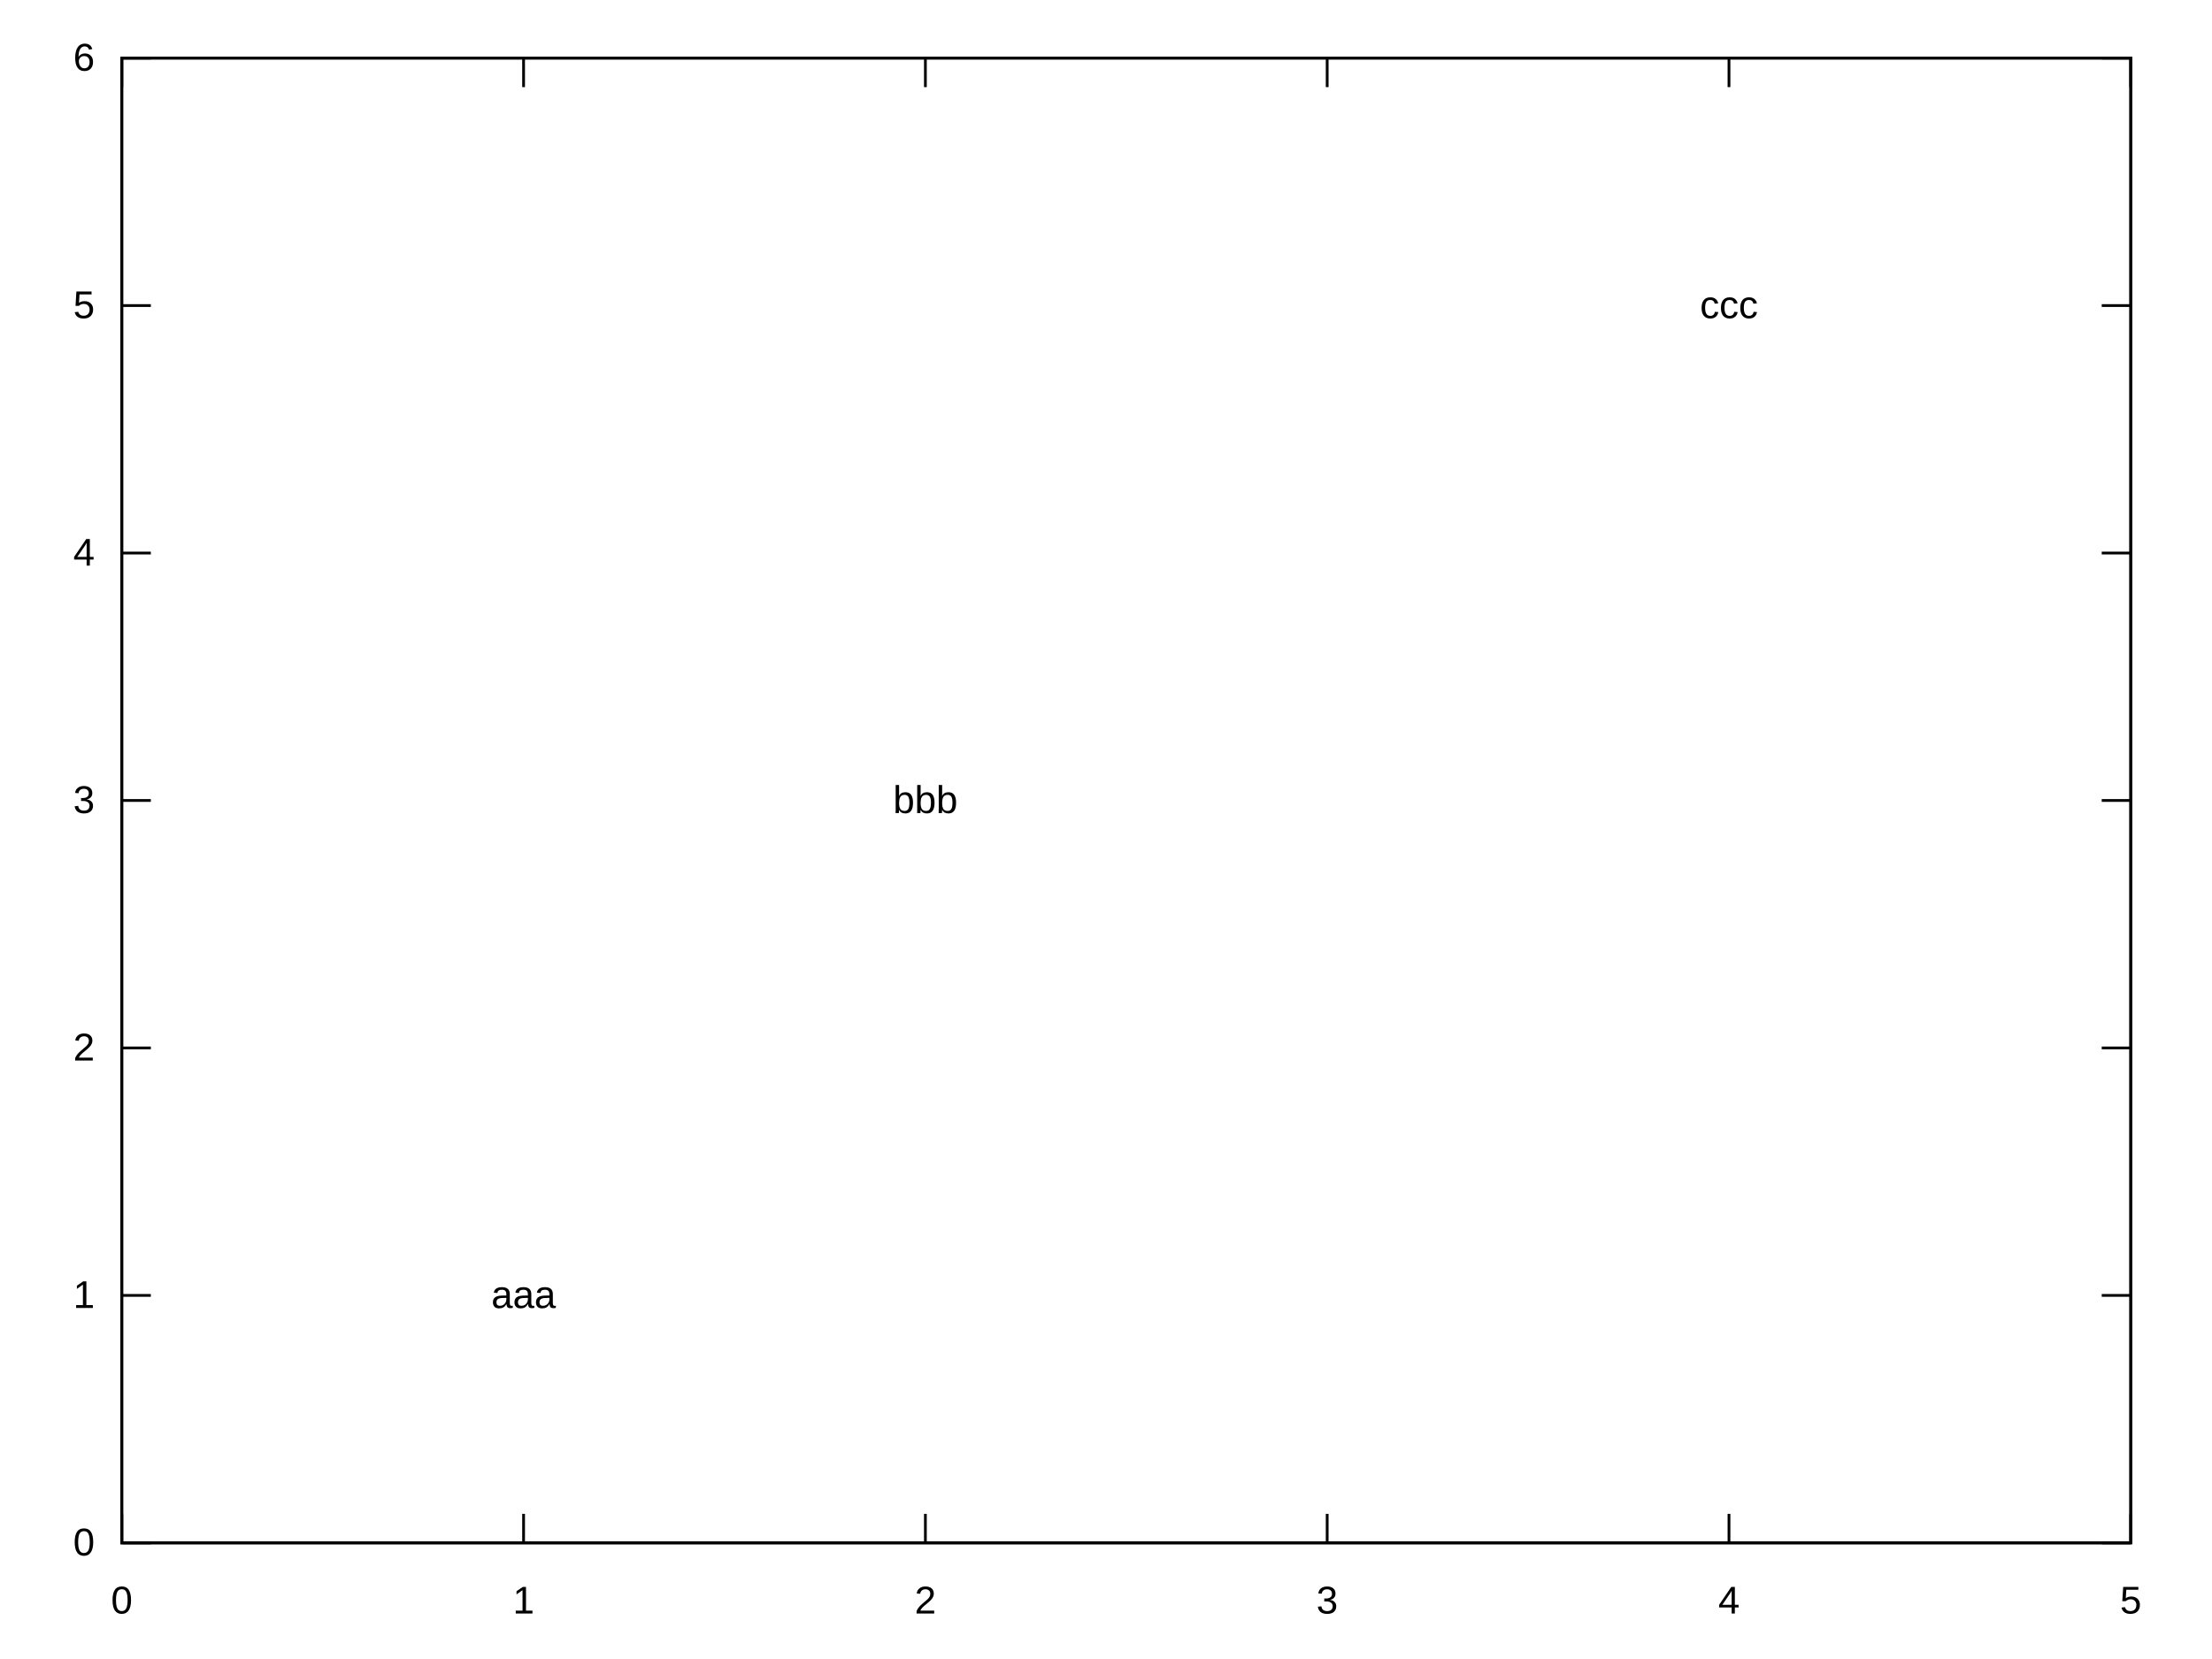
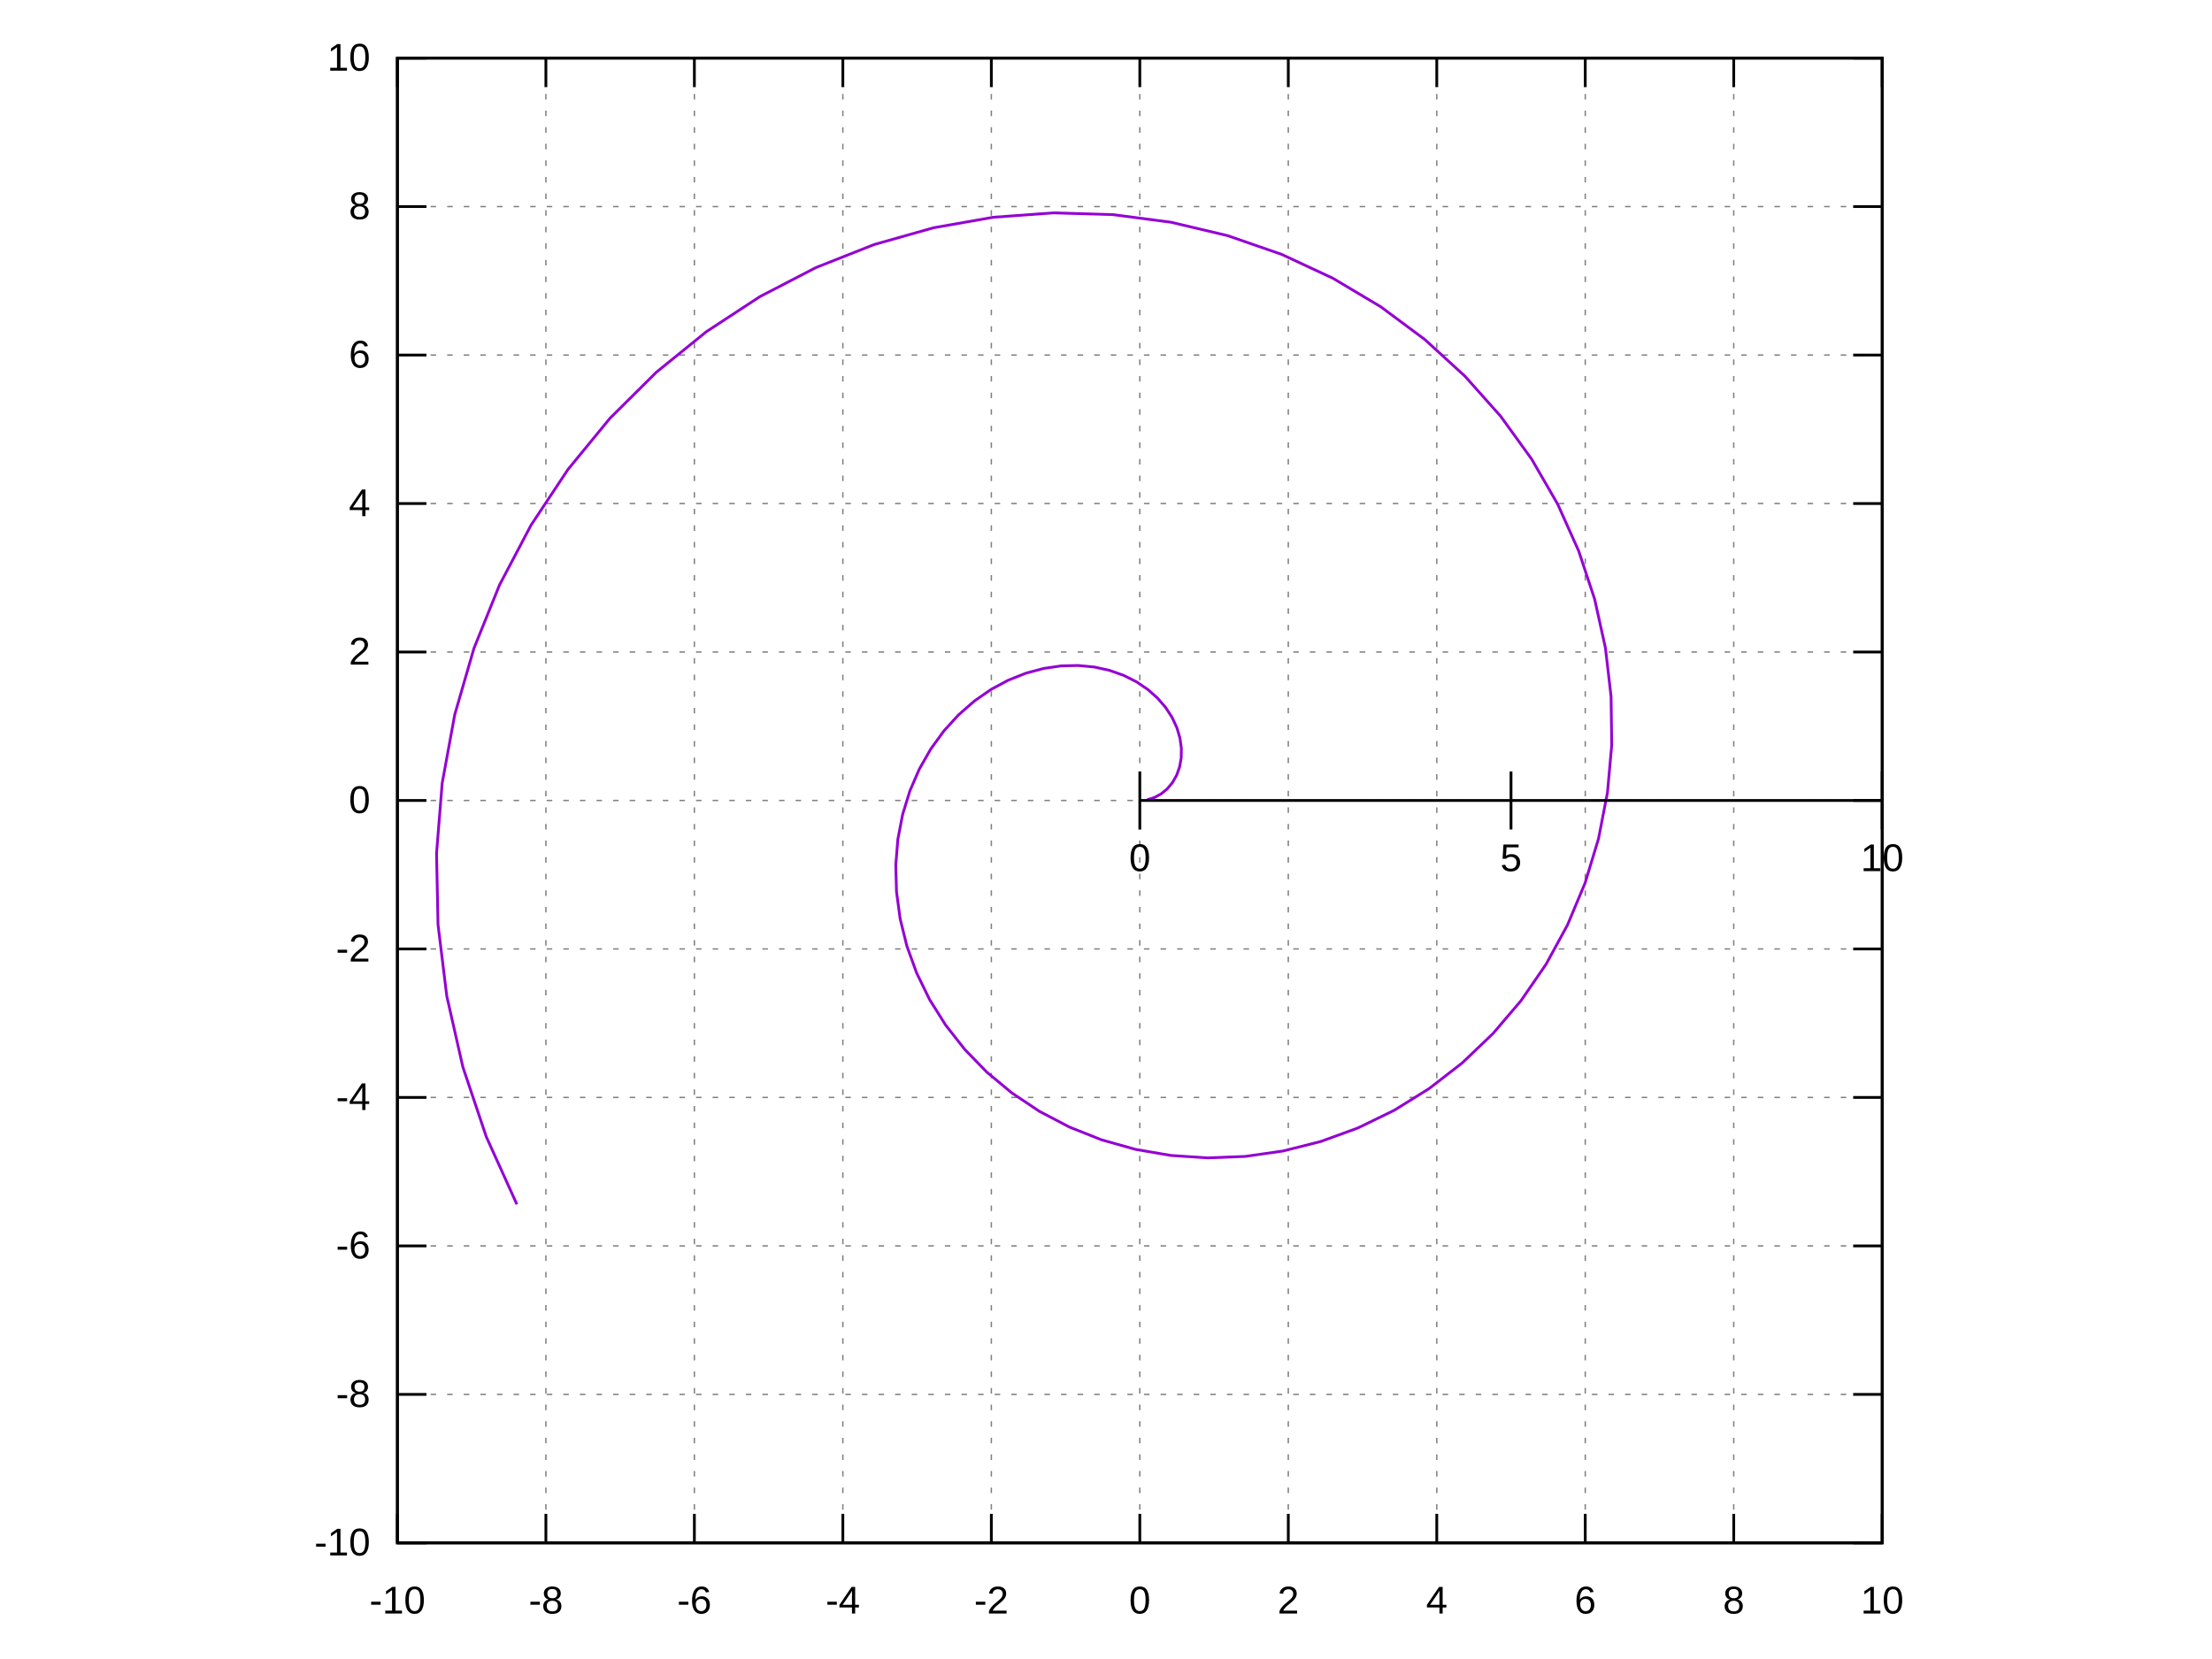
<svg xmlns="http://www.w3.org/2000/svg" xmlns:xlink="http://www.w3.org/1999/xlink" width="800" height="600" viewBox="0 0 800 600">
  <g id="gnuplot_canvas">
    <rect x="0" y="0" width="800" height="600" fill="none" />
    <defs>
      <circle id="gpDot" r="0.5" stroke-width="0.5" stroke="currentColor" />
      <path id="gpPt0" stroke-width="0.190" stroke="currentColor" d="M-1,0 h2 M0,-1 v2" />
      <path id="gpPt1" stroke-width="0.190" stroke="currentColor" d="M-1,-1 L1,1 M1,-1 L-1,1" />
      <path id="gpPt2" stroke-width="0.190" stroke="currentColor" d="M-1,0 L1,0 M0,-1 L0,1 M-1,-1 L1,1 M-1,1 L1,-1" />
      <rect id="gpPt3" stroke-width="0.190" stroke="currentColor" x="-1" y="-1" width="2" height="2" />
      <rect id="gpPt4" stroke-width="0.190" stroke="currentColor" fill="currentColor" x="-1" y="-1" width="2" height="2" />
      <circle id="gpPt5" stroke-width="0.190" stroke="currentColor" cx="0" cy="0" r="1" />
      <use xlink:href="#gpPt5" id="gpPt6" fill="currentColor" stroke="none" />
      <path id="gpPt7" stroke-width="0.190" stroke="currentColor" d="M0,-1.33 L-1.33,0.67 L1.33,0.67 z" />
      <use xlink:href="#gpPt7" id="gpPt8" fill="currentColor" stroke="none" />
      <use xlink:href="#gpPt7" id="gpPt9" stroke="currentColor" transform="rotate(180)" />
      <use xlink:href="#gpPt9" id="gpPt10" fill="currentColor" stroke="none" />
      <use xlink:href="#gpPt3" id="gpPt11" stroke="currentColor" transform="rotate(45)" />
      <use xlink:href="#gpPt11" id="gpPt12" fill="currentColor" stroke="none" />
      <path id="gpPt13" stroke-width="0.190" stroke="currentColor" d="M0,1.330 L1.265,0.411 L0.782,-1.067 L-0.782,-1.076 L-1.265,0.411 z" />
      <use xlink:href="#gpPt13" id="gpPt14" fill="currentColor" stroke="none" />
      <filter id="textbox" filterUnits="objectBoundingBox" x="0" y="0" height="1" width="1">
        <feFlood flood-color="white" flood-opacity="1" result="bgnd" />
        <feComposite in="SourceGraphic" in2="bgnd" operator="atop" />
      </filter>
      <filter id="greybox" filterUnits="objectBoundingBox" x="0" y="0" height="1" width="1">
        <feFlood flood-color="lightgrey" flood-opacity="1" result="grey" />
        <feComposite in="SourceGraphic" in2="grey" operator="atop" />
      </filter>
    </defs>
    <g fill="none" color="white" stroke="currentColor" stroke-width="1.00" stroke-linecap="butt" stroke-linejoin="miter">
</g>
    <g fill="none" color="black" stroke="currentColor" stroke-width="1.00" stroke-linecap="butt" stroke-linejoin="miter">
-       <path stroke="black" d="M44.05,558.00 L54.55,558.00 M770.62,558.00 L760.12,558.00  " />
-       <g transform="translate(34.26,562.55)" stroke="none" fill="black" font-family="Arial" font-size="14.00" text-anchor="end">
+ </g>
+     <g fill="none" color="black" stroke="black" stroke-width="0.50" stroke-linecap="butt" stroke-linejoin="miter">
+ </g>
+     <g fill="none" color="gray" stroke="currentColor" stroke-width="0.50" stroke-linecap="butt" stroke-linejoin="miter">
+       <path stroke="gray" stroke-dasharray="2,4" class="gridline" d="M143.73,558.00 L680.73,558.00  " />
+     </g>
+     <g fill="none" color="gray" stroke="gray" stroke-width="1.00" stroke-linecap="butt" stroke-linejoin="miter">
+ </g>
+     <g fill="none" color="black" stroke="currentColor" stroke-width="1.00" stroke-linecap="butt" stroke-linejoin="miter">
+       <path stroke="black" d="M143.73,558.00 L154.23,558.00 M680.73,558.00 L670.23,558.00  " />
+       <g transform="translate(133.94,562.55)" stroke="none" fill="black" font-family="Arial" font-size="14.00" text-anchor="end">
+         <text>-10</text>
+       </g>
+     </g>
+     <g fill="none" color="black" stroke="currentColor" stroke-width="1.00" stroke-linecap="butt" stroke-linejoin="miter">
+ </g>
+     <g fill="none" color="black" stroke="black" stroke-width="0.50" stroke-linecap="butt" stroke-linejoin="miter">
+ </g>
+     <g fill="none" color="gray" stroke="currentColor" stroke-width="0.50" stroke-linecap="butt" stroke-linejoin="miter">
+       <path stroke="gray" stroke-dasharray="2,4" class="gridline" d="M143.73,504.30 L680.73,504.30  " />
+     </g>
+     <g fill="none" color="gray" stroke="gray" stroke-width="1.00" stroke-linecap="butt" stroke-linejoin="miter">
+ </g>
+     <g fill="none" color="black" stroke="currentColor" stroke-width="1.00" stroke-linecap="butt" stroke-linejoin="miter">
+       <path stroke="black" d="M143.73,504.30 L154.23,504.30 M680.73,504.30 L670.23,504.30  " />
+       <g transform="translate(133.94,508.85)" stroke="none" fill="black" font-family="Arial" font-size="14.00" text-anchor="end">
+         <text>-8</text>
+       </g>
+     </g>
+     <g fill="none" color="black" stroke="currentColor" stroke-width="1.00" stroke-linecap="butt" stroke-linejoin="miter">
+ </g>
+     <g fill="none" color="black" stroke="black" stroke-width="0.50" stroke-linecap="butt" stroke-linejoin="miter">
+ </g>
+     <g fill="none" color="gray" stroke="currentColor" stroke-width="0.50" stroke-linecap="butt" stroke-linejoin="miter">
+       <path stroke="gray" stroke-dasharray="2,4" class="gridline" d="M143.73,450.60 L680.73,450.60  " />
+     </g>
+     <g fill="none" color="gray" stroke="gray" stroke-width="1.00" stroke-linecap="butt" stroke-linejoin="miter">
+ </g>
+     <g fill="none" color="black" stroke="currentColor" stroke-width="1.00" stroke-linecap="butt" stroke-linejoin="miter">
+       <path stroke="black" d="M143.73,450.60 L154.23,450.60 M680.73,450.60 L670.23,450.60  " />
+       <g transform="translate(133.94,455.15)" stroke="none" fill="black" font-family="Arial" font-size="14.00" text-anchor="end">
+         <text>-6</text>
+       </g>
+     </g>
+     <g fill="none" color="black" stroke="currentColor" stroke-width="1.00" stroke-linecap="butt" stroke-linejoin="miter">
+ </g>
+     <g fill="none" color="black" stroke="black" stroke-width="0.50" stroke-linecap="butt" stroke-linejoin="miter">
+ </g>
+     <g fill="none" color="gray" stroke="currentColor" stroke-width="0.50" stroke-linecap="butt" stroke-linejoin="miter">
+       <path stroke="gray" stroke-dasharray="2,4" class="gridline" d="M143.73,396.90 L680.73,396.90  " />
+     </g>
+     <g fill="none" color="gray" stroke="gray" stroke-width="1.00" stroke-linecap="butt" stroke-linejoin="miter">
+ </g>
+     <g fill="none" color="black" stroke="currentColor" stroke-width="1.00" stroke-linecap="butt" stroke-linejoin="miter">
+       <path stroke="black" d="M143.73,396.90 L154.23,396.90 M680.73,396.90 L670.23,396.90  " />
+       <g transform="translate(133.94,401.45)" stroke="none" fill="black" font-family="Arial" font-size="14.00" text-anchor="end">
+         <text>-4</text>
+       </g>
+     </g>
+     <g fill="none" color="black" stroke="currentColor" stroke-width="1.00" stroke-linecap="butt" stroke-linejoin="miter">
+ </g>
+     <g fill="none" color="black" stroke="black" stroke-width="0.50" stroke-linecap="butt" stroke-linejoin="miter">
+ </g>
+     <g fill="none" color="gray" stroke="currentColor" stroke-width="0.50" stroke-linecap="butt" stroke-linejoin="miter">
+       <path stroke="gray" stroke-dasharray="2,4" class="gridline" d="M143.73,343.20 L680.73,343.20  " />
+     </g>
+     <g fill="none" color="gray" stroke="gray" stroke-width="1.00" stroke-linecap="butt" stroke-linejoin="miter">
+ </g>
+     <g fill="none" color="black" stroke="currentColor" stroke-width="1.00" stroke-linecap="butt" stroke-linejoin="miter">
+       <path stroke="black" d="M143.73,343.20 L154.23,343.20 M680.73,343.20 L670.23,343.20  " />
+       <g transform="translate(133.94,347.75)" stroke="none" fill="black" font-family="Arial" font-size="14.00" text-anchor="end">
+         <text>-2</text>
+       </g>
+     </g>
+     <g fill="none" color="black" stroke="currentColor" stroke-width="1.00" stroke-linecap="butt" stroke-linejoin="miter">
+ </g>
+     <g fill="none" color="black" stroke="black" stroke-width="0.50" stroke-linecap="butt" stroke-linejoin="miter">
+ </g>
+     <g fill="none" color="gray" stroke="currentColor" stroke-width="0.50" stroke-linecap="butt" stroke-linejoin="miter">
+       <path stroke="gray" stroke-dasharray="2,4" class="gridline" d="M143.73,289.50 L680.73,289.50  " />
+     </g>
+     <g fill="none" color="gray" stroke="gray" stroke-width="1.00" stroke-linecap="butt" stroke-linejoin="miter">
+ </g>
+     <g fill="none" color="black" stroke="currentColor" stroke-width="1.00" stroke-linecap="butt" stroke-linejoin="miter">
+       <path stroke="black" d="M143.73,289.50 L154.23,289.50 M680.73,289.50 L670.23,289.50  " />
+       <g transform="translate(133.94,294.05)" stroke="none" fill="black" font-family="Arial" font-size="14.00" text-anchor="end">
        <text> 0</text>
      </g>
    </g>
    <g fill="none" color="black" stroke="currentColor" stroke-width="1.00" stroke-linecap="butt" stroke-linejoin="miter">
-       <path stroke="black" d="M44.05,468.50 L54.55,468.50 M770.62,468.50 L760.12,468.50  " />
-       <g transform="translate(34.26,473.05)" stroke="none" fill="black" font-family="Arial" font-size="14.00" text-anchor="end">
-         <text> 1</text>
-       </g>
-     </g>
-     <g fill="none" color="black" stroke="currentColor" stroke-width="1.00" stroke-linecap="butt" stroke-linejoin="miter">
-       <path stroke="black" d="M44.05,379.00 L54.55,379.00 M770.62,379.00 L760.12,379.00  " />
-       <g transform="translate(34.26,383.55)" stroke="none" fill="black" font-family="Arial" font-size="14.00" text-anchor="end">
+ </g>
+     <g fill="none" color="black" stroke="black" stroke-width="0.50" stroke-linecap="butt" stroke-linejoin="miter">
+ </g>
+     <g fill="none" color="gray" stroke="currentColor" stroke-width="0.50" stroke-linecap="butt" stroke-linejoin="miter">
+       <path stroke="gray" stroke-dasharray="2,4" class="gridline" d="M143.73,235.81 L680.73,235.81  " />
+     </g>
+     <g fill="none" color="gray" stroke="gray" stroke-width="1.00" stroke-linecap="butt" stroke-linejoin="miter">
+ </g>
+     <g fill="none" color="black" stroke="currentColor" stroke-width="1.00" stroke-linecap="butt" stroke-linejoin="miter">
+       <path stroke="black" d="M143.73,235.81 L154.23,235.81 M680.73,235.81 L670.23,235.81  " />
+       <g transform="translate(133.94,240.36)" stroke="none" fill="black" font-family="Arial" font-size="14.00" text-anchor="end">
        <text> 2</text>
      </g>
    </g>
    <g fill="none" color="black" stroke="currentColor" stroke-width="1.00" stroke-linecap="butt" stroke-linejoin="miter">
-       <path stroke="black" d="M44.05,289.50 L54.55,289.50 M770.62,289.50 L760.12,289.50  " />
-       <g transform="translate(34.26,294.05)" stroke="none" fill="black" font-family="Arial" font-size="14.00" text-anchor="end">
-         <text> 3</text>
-       </g>
-     </g>
-     <g fill="none" color="black" stroke="currentColor" stroke-width="1.00" stroke-linecap="butt" stroke-linejoin="miter">
-       <path stroke="black" d="M44.05,200.01 L54.55,200.01 M770.62,200.01 L760.12,200.01  " />
-       <g transform="translate(34.26,204.56)" stroke="none" fill="black" font-family="Arial" font-size="14.00" text-anchor="end">
+ </g>
+     <g fill="none" color="black" stroke="black" stroke-width="0.50" stroke-linecap="butt" stroke-linejoin="miter">
+ </g>
+     <g fill="none" color="gray" stroke="currentColor" stroke-width="0.50" stroke-linecap="butt" stroke-linejoin="miter">
+       <path stroke="gray" stroke-dasharray="2,4" class="gridline" d="M143.73,182.11 L680.73,182.11  " />
+     </g>
+     <g fill="none" color="gray" stroke="gray" stroke-width="1.00" stroke-linecap="butt" stroke-linejoin="miter">
+ </g>
+     <g fill="none" color="black" stroke="currentColor" stroke-width="1.00" stroke-linecap="butt" stroke-linejoin="miter">
+       <path stroke="black" d="M143.73,182.11 L154.23,182.11 M680.73,182.11 L670.23,182.11  " />
+       <g transform="translate(133.94,186.66)" stroke="none" fill="black" font-family="Arial" font-size="14.00" text-anchor="end">
        <text> 4</text>
      </g>
    </g>
    <g fill="none" color="black" stroke="currentColor" stroke-width="1.00" stroke-linecap="butt" stroke-linejoin="miter">
-       <path stroke="black" d="M44.05,110.51 L54.55,110.51 M770.62,110.51 L760.12,110.51  " />
-       <g transform="translate(34.26,115.06)" stroke="none" fill="black" font-family="Arial" font-size="14.00" text-anchor="end">
+ </g>
+     <g fill="none" color="black" stroke="black" stroke-width="0.50" stroke-linecap="butt" stroke-linejoin="miter">
+ </g>
+     <g fill="none" color="gray" stroke="currentColor" stroke-width="0.50" stroke-linecap="butt" stroke-linejoin="miter">
+       <path stroke="gray" stroke-dasharray="2,4" class="gridline" d="M143.73,128.41 L680.73,128.41  " />
+     </g>
+     <g fill="none" color="gray" stroke="gray" stroke-width="1.00" stroke-linecap="butt" stroke-linejoin="miter">
+ </g>
+     <g fill="none" color="black" stroke="currentColor" stroke-width="1.00" stroke-linecap="butt" stroke-linejoin="miter">
+       <path stroke="black" d="M143.73,128.41 L154.23,128.41 M680.73,128.41 L670.23,128.41  " />
+       <g transform="translate(133.94,132.96)" stroke="none" fill="black" font-family="Arial" font-size="14.00" text-anchor="end">
+         <text> 6</text>
+       </g>
+     </g>
+     <g fill="none" color="black" stroke="currentColor" stroke-width="1.00" stroke-linecap="butt" stroke-linejoin="miter">
+ </g>
+     <g fill="none" color="black" stroke="black" stroke-width="0.50" stroke-linecap="butt" stroke-linejoin="miter">
+ </g>
+     <g fill="none" color="gray" stroke="currentColor" stroke-width="0.50" stroke-linecap="butt" stroke-linejoin="miter">
+       <path stroke="gray" stroke-dasharray="2,4" class="gridline" d="M143.73,74.71 L680.73,74.71  " />
+     </g>
+     <g fill="none" color="gray" stroke="gray" stroke-width="1.00" stroke-linecap="butt" stroke-linejoin="miter">
+ </g>
+     <g fill="none" color="black" stroke="currentColor" stroke-width="1.00" stroke-linecap="butt" stroke-linejoin="miter">
+       <path stroke="black" d="M143.73,74.71 L154.23,74.71 M680.73,74.71 L670.23,74.71  " />
+       <g transform="translate(133.94,79.26)" stroke="none" fill="black" font-family="Arial" font-size="14.00" text-anchor="end">
+         <text> 8</text>
+       </g>
+     </g>
+     <g fill="none" color="black" stroke="currentColor" stroke-width="1.00" stroke-linecap="butt" stroke-linejoin="miter">
+ </g>
+     <g fill="none" color="black" stroke="black" stroke-width="0.50" stroke-linecap="butt" stroke-linejoin="miter">
+ </g>
+     <g fill="none" color="gray" stroke="currentColor" stroke-width="0.50" stroke-linecap="butt" stroke-linejoin="miter">
+       <path stroke="gray" stroke-dasharray="2,4" class="gridline" d="M143.73,21.01 L680.73,21.01  " />
+     </g>
+     <g fill="none" color="gray" stroke="gray" stroke-width="1.00" stroke-linecap="butt" stroke-linejoin="miter">
+ </g>
+     <g fill="none" color="black" stroke="currentColor" stroke-width="1.00" stroke-linecap="butt" stroke-linejoin="miter">
+       <path stroke="black" d="M143.73,21.01 L154.23,21.01 M680.73,21.01 L670.23,21.01  " />
+       <g transform="translate(133.94,25.56)" stroke="none" fill="black" font-family="Arial" font-size="14.00" text-anchor="end">
+         <text> 10</text>
+       </g>
+     </g>
+     <g fill="none" color="black" stroke="currentColor" stroke-width="1.00" stroke-linecap="butt" stroke-linejoin="miter">
+ </g>
+     <g fill="none" color="black" stroke="black" stroke-width="0.50" stroke-linecap="butt" stroke-linejoin="miter">
+ </g>
+     <g fill="none" color="gray" stroke="currentColor" stroke-width="0.50" stroke-linecap="butt" stroke-linejoin="miter">
+       <path stroke="gray" stroke-dasharray="2,4" class="gridline" d="M143.73,558.00 L143.73,21.01  " />
+     </g>
+     <g fill="none" color="gray" stroke="gray" stroke-width="1.00" stroke-linecap="butt" stroke-linejoin="miter">
+ </g>
+     <g fill="none" color="black" stroke="currentColor" stroke-width="1.00" stroke-linecap="butt" stroke-linejoin="miter">
+       <path stroke="black" d="M143.73,558.00 L143.73,547.50 M143.73,21.01 L143.73,31.51  " />
+       <g transform="translate(143.73,583.55)" stroke="none" fill="black" font-family="Arial" font-size="14.00" text-anchor="middle">
+         <text>-10</text>
+       </g>
+     </g>
+     <g fill="none" color="black" stroke="currentColor" stroke-width="1.00" stroke-linecap="butt" stroke-linejoin="miter">
+ </g>
+     <g fill="none" color="black" stroke="black" stroke-width="0.50" stroke-linecap="butt" stroke-linejoin="miter">
+ </g>
+     <g fill="none" color="gray" stroke="currentColor" stroke-width="0.50" stroke-linecap="butt" stroke-linejoin="miter">
+       <path stroke="gray" stroke-dasharray="2,4" class="gridline" d="M197.43,558.00 L197.43,21.01  " />
+     </g>
+     <g fill="none" color="gray" stroke="gray" stroke-width="1.00" stroke-linecap="butt" stroke-linejoin="miter">
+ </g>
+     <g fill="none" color="black" stroke="currentColor" stroke-width="1.00" stroke-linecap="butt" stroke-linejoin="miter">
+       <path stroke="black" d="M197.43,558.00 L197.43,547.50 M197.43,21.01 L197.43,31.51  " />
+       <g transform="translate(197.43,583.55)" stroke="none" fill="black" font-family="Arial" font-size="14.00" text-anchor="middle">
+         <text>-8</text>
+       </g>
+     </g>
+     <g fill="none" color="black" stroke="currentColor" stroke-width="1.00" stroke-linecap="butt" stroke-linejoin="miter">
+ </g>
+     <g fill="none" color="black" stroke="black" stroke-width="0.50" stroke-linecap="butt" stroke-linejoin="miter">
+ </g>
+     <g fill="none" color="gray" stroke="currentColor" stroke-width="0.50" stroke-linecap="butt" stroke-linejoin="miter">
+       <path stroke="gray" stroke-dasharray="2,4" class="gridline" d="M251.13,558.00 L251.13,21.01  " />
+     </g>
+     <g fill="none" color="gray" stroke="gray" stroke-width="1.00" stroke-linecap="butt" stroke-linejoin="miter">
+ </g>
+     <g fill="none" color="black" stroke="currentColor" stroke-width="1.00" stroke-linecap="butt" stroke-linejoin="miter">
+       <path stroke="black" d="M251.13,558.00 L251.13,547.50 M251.13,21.01 L251.13,31.51  " />
+       <g transform="translate(251.13,583.55)" stroke="none" fill="black" font-family="Arial" font-size="14.00" text-anchor="middle">
+         <text>-6</text>
+       </g>
+     </g>
+     <g fill="none" color="black" stroke="currentColor" stroke-width="1.00" stroke-linecap="butt" stroke-linejoin="miter">
+ </g>
+     <g fill="none" color="black" stroke="black" stroke-width="0.50" stroke-linecap="butt" stroke-linejoin="miter">
+ </g>
+     <g fill="none" color="gray" stroke="currentColor" stroke-width="0.50" stroke-linecap="butt" stroke-linejoin="miter">
+       <path stroke="gray" stroke-dasharray="2,4" class="gridline" d="M304.83,558.00 L304.83,21.01  " />
+     </g>
+     <g fill="none" color="gray" stroke="gray" stroke-width="1.00" stroke-linecap="butt" stroke-linejoin="miter">
+ </g>
+     <g fill="none" color="black" stroke="currentColor" stroke-width="1.00" stroke-linecap="butt" stroke-linejoin="miter">
+       <path stroke="black" d="M304.83,558.00 L304.83,547.50 M304.83,21.01 L304.83,31.51  " />
+       <g transform="translate(304.83,583.55)" stroke="none" fill="black" font-family="Arial" font-size="14.00" text-anchor="middle">
+         <text>-4</text>
+       </g>
+     </g>
+     <g fill="none" color="black" stroke="currentColor" stroke-width="1.00" stroke-linecap="butt" stroke-linejoin="miter">
+ </g>
+     <g fill="none" color="black" stroke="black" stroke-width="0.50" stroke-linecap="butt" stroke-linejoin="miter">
+ </g>
+     <g fill="none" color="gray" stroke="currentColor" stroke-width="0.50" stroke-linecap="butt" stroke-linejoin="miter">
+       <path stroke="gray" stroke-dasharray="2,4" class="gridline" d="M358.53,558.00 L358.53,21.01  " />
+     </g>
+     <g fill="none" color="gray" stroke="gray" stroke-width="1.00" stroke-linecap="butt" stroke-linejoin="miter">
+ </g>
+     <g fill="none" color="black" stroke="currentColor" stroke-width="1.00" stroke-linecap="butt" stroke-linejoin="miter">
+       <path stroke="black" d="M358.53,558.00 L358.53,547.50 M358.53,21.01 L358.53,31.51  " />
+       <g transform="translate(358.53,583.55)" stroke="none" fill="black" font-family="Arial" font-size="14.00" text-anchor="middle">
+         <text>-2</text>
+       </g>
+     </g>
+     <g fill="none" color="black" stroke="currentColor" stroke-width="1.00" stroke-linecap="butt" stroke-linejoin="miter">
+ </g>
+     <g fill="none" color="black" stroke="black" stroke-width="0.50" stroke-linecap="butt" stroke-linejoin="miter">
+ </g>
+     <g fill="none" color="gray" stroke="currentColor" stroke-width="0.50" stroke-linecap="butt" stroke-linejoin="miter">
+       <path stroke="gray" stroke-dasharray="2,4" class="gridline" d="M412.23,558.00 L412.23,21.01  " />
+     </g>
+     <g fill="none" color="gray" stroke="gray" stroke-width="1.00" stroke-linecap="butt" stroke-linejoin="miter">
+ </g>
+     <g fill="none" color="black" stroke="currentColor" stroke-width="1.00" stroke-linecap="butt" stroke-linejoin="miter">
+       <path stroke="black" d="M412.23,558.00 L412.23,547.50 M412.23,21.01 L412.23,31.51  " />
+       <g transform="translate(412.23,583.55)" stroke="none" fill="black" font-family="Arial" font-size="14.00" text-anchor="middle">
+         <text> 0</text>
+       </g>
+     </g>
+     <g fill="none" color="black" stroke="currentColor" stroke-width="1.00" stroke-linecap="butt" stroke-linejoin="miter">
+ </g>
+     <g fill="none" color="black" stroke="black" stroke-width="0.50" stroke-linecap="butt" stroke-linejoin="miter">
+ </g>
+     <g fill="none" color="gray" stroke="currentColor" stroke-width="0.50" stroke-linecap="butt" stroke-linejoin="miter">
+       <path stroke="gray" stroke-dasharray="2,4" class="gridline" d="M465.93,558.00 L465.93,21.01  " />
+     </g>
+     <g fill="none" color="gray" stroke="gray" stroke-width="1.00" stroke-linecap="butt" stroke-linejoin="miter">
+ </g>
+     <g fill="none" color="black" stroke="currentColor" stroke-width="1.00" stroke-linecap="butt" stroke-linejoin="miter">
+       <path stroke="black" d="M465.93,558.00 L465.93,547.50 M465.93,21.01 L465.93,31.51  " />
+       <g transform="translate(465.93,583.55)" stroke="none" fill="black" font-family="Arial" font-size="14.00" text-anchor="middle">
+         <text> 2</text>
+       </g>
+     </g>
+     <g fill="none" color="black" stroke="currentColor" stroke-width="1.00" stroke-linecap="butt" stroke-linejoin="miter">
+ </g>
+     <g fill="none" color="black" stroke="black" stroke-width="0.50" stroke-linecap="butt" stroke-linejoin="miter">
+ </g>
+     <g fill="none" color="gray" stroke="currentColor" stroke-width="0.50" stroke-linecap="butt" stroke-linejoin="miter">
+       <path stroke="gray" stroke-dasharray="2,4" class="gridline" d="M519.63,558.00 L519.63,21.01  " />
+     </g>
+     <g fill="none" color="gray" stroke="gray" stroke-width="1.00" stroke-linecap="butt" stroke-linejoin="miter">
+ </g>
+     <g fill="none" color="black" stroke="currentColor" stroke-width="1.00" stroke-linecap="butt" stroke-linejoin="miter">
+       <path stroke="black" d="M519.63,558.00 L519.63,547.50 M519.63,21.01 L519.63,31.51  " />
+       <g transform="translate(519.63,583.55)" stroke="none" fill="black" font-family="Arial" font-size="14.00" text-anchor="middle">
+         <text> 4</text>
+       </g>
+     </g>
+     <g fill="none" color="black" stroke="currentColor" stroke-width="1.00" stroke-linecap="butt" stroke-linejoin="miter">
+ </g>
+     <g fill="none" color="black" stroke="black" stroke-width="0.50" stroke-linecap="butt" stroke-linejoin="miter">
+ </g>
+     <g fill="none" color="gray" stroke="currentColor" stroke-width="0.50" stroke-linecap="butt" stroke-linejoin="miter">
+       <path stroke="gray" stroke-dasharray="2,4" class="gridline" d="M573.33,558.00 L573.33,21.01  " />
+     </g>
+     <g fill="none" color="gray" stroke="gray" stroke-width="1.00" stroke-linecap="butt" stroke-linejoin="miter">
+ </g>
+     <g fill="none" color="black" stroke="currentColor" stroke-width="1.00" stroke-linecap="butt" stroke-linejoin="miter">
+       <path stroke="black" d="M573.33,558.00 L573.33,547.50 M573.33,21.01 L573.33,31.51  " />
+       <g transform="translate(573.33,583.55)" stroke="none" fill="black" font-family="Arial" font-size="14.00" text-anchor="middle">
+         <text> 6</text>
+       </g>
+     </g>
+     <g fill="none" color="black" stroke="currentColor" stroke-width="1.00" stroke-linecap="butt" stroke-linejoin="miter">
+ </g>
+     <g fill="none" color="black" stroke="black" stroke-width="0.50" stroke-linecap="butt" stroke-linejoin="miter">
+ </g>
+     <g fill="none" color="gray" stroke="currentColor" stroke-width="0.50" stroke-linecap="butt" stroke-linejoin="miter">
+       <path stroke="gray" stroke-dasharray="2,4" class="gridline" d="M627.03,558.00 L627.03,31.51 L627.03,21.01  " />
+     </g>
+     <g fill="none" color="gray" stroke="gray" stroke-width="1.00" stroke-linecap="butt" stroke-linejoin="miter">
+ </g>
+     <g fill="none" color="black" stroke="currentColor" stroke-width="1.00" stroke-linecap="butt" stroke-linejoin="miter">
+       <path stroke="black" d="M627.03,558.00 L627.03,547.50 M627.03,21.01 L627.03,31.51  " />
+       <g transform="translate(627.03,583.55)" stroke="none" fill="black" font-family="Arial" font-size="14.00" text-anchor="middle">
+         <text> 8</text>
+       </g>
+     </g>
+     <g fill="none" color="black" stroke="currentColor" stroke-width="1.00" stroke-linecap="butt" stroke-linejoin="miter">
+ </g>
+     <g fill="none" color="black" stroke="black" stroke-width="0.50" stroke-linecap="butt" stroke-linejoin="miter">
+ </g>
+     <g fill="none" color="gray" stroke="currentColor" stroke-width="0.50" stroke-linecap="butt" stroke-linejoin="miter">
+       <path stroke="gray" stroke-dasharray="2,4" class="gridline" d="M680.73,558.00 L680.73,21.01  " />
+     </g>
+     <g fill="none" color="gray" stroke="gray" stroke-width="1.00" stroke-linecap="butt" stroke-linejoin="miter">
+ </g>
+     <g fill="none" color="black" stroke="currentColor" stroke-width="1.00" stroke-linecap="butt" stroke-linejoin="miter">
+       <path stroke="black" d="M680.73,558.00 L680.73,547.50 M680.73,21.01 L680.73,31.51  " />
+       <g transform="translate(680.73,583.55)" stroke="none" fill="black" font-family="Arial" font-size="14.00" text-anchor="middle">
+         <text> 10</text>
+       </g>
+     </g>
+     <g fill="none" color="black" stroke="currentColor" stroke-width="1.00" stroke-linecap="butt" stroke-linejoin="miter">
+       <path stroke="black" d="M412.23,289.50 L412.23,279.00 M412.23,289.50 L412.23,300.00  " />
+       <g transform="translate(412.23,315.05)" stroke="none" fill="black" font-family="Arial" font-size="14.00" text-anchor="middle">
+         <text> 0</text>
+       </g>
+     </g>
+     <g fill="none" color="black" stroke="currentColor" stroke-width="1.00" stroke-linecap="butt" stroke-linejoin="miter">
+       <path stroke="black" d="M546.48,289.50 L546.48,279.00 M546.48,289.50 L546.48,300.00  " />
+       <g transform="translate(546.48,315.05)" stroke="none" fill="black" font-family="Arial" font-size="14.00" text-anchor="middle">
        <text> 5</text>
      </g>
    </g>
    <g fill="none" color="black" stroke="currentColor" stroke-width="1.00" stroke-linecap="butt" stroke-linejoin="miter">
-       <path stroke="black" d="M44.05,21.01 L54.55,21.01 M770.62,21.01 L760.12,21.01  " />
-       <g transform="translate(34.26,25.56)" stroke="none" fill="black" font-family="Arial" font-size="14.00" text-anchor="end">
-         <text> 6</text>
-       </g>
-     </g>
-     <g fill="none" color="black" stroke="currentColor" stroke-width="1.00" stroke-linecap="butt" stroke-linejoin="miter">
-       <path stroke="black" d="M44.05,558.00 L44.05,547.50 M44.05,21.01 L44.05,31.51  " />
-       <g transform="translate(44.05,583.55)" stroke="none" fill="black" font-family="Arial" font-size="14.00" text-anchor="middle">
-         <text> 0</text>
-       </g>
-     </g>
-     <g fill="none" color="black" stroke="currentColor" stroke-width="1.00" stroke-linecap="butt" stroke-linejoin="miter">
-       <path stroke="black" d="M189.36,558.00 L189.36,547.50 M189.36,21.01 L189.36,31.51  " />
-       <g transform="translate(189.36,583.55)" stroke="none" fill="black" font-family="Arial" font-size="14.00" text-anchor="middle">
-         <text> 1</text>
-       </g>
-     </g>
-     <g fill="none" color="black" stroke="currentColor" stroke-width="1.00" stroke-linecap="butt" stroke-linejoin="miter">
-       <path stroke="black" d="M334.68,558.00 L334.68,547.50 M334.68,21.01 L334.68,31.51  " />
-       <g transform="translate(334.68,583.55)" stroke="none" fill="black" font-family="Arial" font-size="14.00" text-anchor="middle">
-         <text> 2</text>
-       </g>
-     </g>
-     <g fill="none" color="black" stroke="currentColor" stroke-width="1.00" stroke-linecap="butt" stroke-linejoin="miter">
-       <path stroke="black" d="M479.99,558.00 L479.99,547.50 M479.99,21.01 L479.99,31.51  " />
-       <g transform="translate(479.99,583.55)" stroke="none" fill="black" font-family="Arial" font-size="14.00" text-anchor="middle">
-         <text> 3</text>
-       </g>
-     </g>
-     <g fill="none" color="black" stroke="currentColor" stroke-width="1.00" stroke-linecap="butt" stroke-linejoin="miter">
-       <path stroke="black" d="M625.31,558.00 L625.31,547.50 M625.31,21.01 L625.31,31.51  " />
-       <g transform="translate(625.31,583.55)" stroke="none" fill="black" font-family="Arial" font-size="14.00" text-anchor="middle">
-         <text> 4</text>
-       </g>
-     </g>
-     <g fill="none" color="black" stroke="currentColor" stroke-width="1.00" stroke-linecap="butt" stroke-linejoin="miter">
-       <path stroke="black" d="M770.62,558.00 L770.62,547.50 M770.62,21.01 L770.62,31.51  " />
-       <g transform="translate(770.62,583.55)" stroke="none" fill="black" font-family="Arial" font-size="14.00" text-anchor="middle">
-         <text> 5</text>
-       </g>
-     </g>
-     <g fill="none" color="black" stroke="currentColor" stroke-width="1.00" stroke-linecap="butt" stroke-linejoin="miter">
- </g>
-     <g fill="none" color="black" stroke="currentColor" stroke-width="1.00" stroke-linecap="butt" stroke-linejoin="miter">
-       <path stroke="black" d="M44.05,21.01 L44.05,558.00 L770.62,558.00 L770.62,21.01 L44.05,21.01 Z  " />
+       <path stroke="black" d="M680.73,289.50 L680.73,279.00 M680.73,289.50 L680.73,300.00  " />
+       <g transform="translate(680.73,315.05)" stroke="none" fill="black" font-family="Arial" font-size="14.00" text-anchor="middle">
+         <text> 10</text>
+       </g>
+     </g>
+     <g fill="none" color="black" stroke="currentColor" stroke-width="1.00" stroke-linecap="butt" stroke-linejoin="miter">
+ </g>
+     <g fill="none" color="black" stroke="currentColor" stroke-width="1.00" stroke-linecap="butt" stroke-linejoin="miter">
+       <path stroke="black" d="M143.73,21.01 L143.73,558.00 L680.73,558.00 L680.73,21.01 L143.73,21.01 Z  " />
    </g>
    <g fill="none" color="black" stroke="currentColor" stroke-width="1.00" stroke-linecap="butt" stroke-linejoin="miter">
</g>
    <g id="gnuplot_plot_1">
      <g fill="none" color="black" stroke="currentColor" stroke-width="1.00" stroke-linecap="butt" stroke-linejoin="miter">
-         <g transform="translate(189.36,473.05)" stroke="none" fill="black" font-family="Arial" font-size="14.00" text-anchor="middle">
-           <text>aaa</text>
-         </g>
-         <g transform="translate(334.68,294.05)" stroke="none" fill="black" font-family="Arial" font-size="14.00" text-anchor="middle">
-           <text>bbb</text>
-         </g>
-         <g transform="translate(625.31,115.06)" stroke="none" fill="black" font-family="Arial" font-size="14.00" text-anchor="middle">
-           <text>ccc</text>
-         </g>
-       </g>
-     </g>
-     <g fill="none" color="white" stroke="black" stroke-width="2.00" stroke-linecap="butt" stroke-linejoin="miter">
+         <path stroke="rgb(148,   0, 211)" d="M414.90,289.24 L417.49,288.44 L419.93,287.12 L422.12,285.32 L424.01,283.07 L425.53,280.41 L426.61,277.40 L427.20,274.10   L427.25,270.58 L426.74,266.91 L425.63,263.18 L423.91,259.48 L421.57,255.87 L418.62,252.46 L415.08,249.33 L410.98,246.56   L406.35,244.24 L401.25,242.44 L395.74,241.23 L389.88,240.68 L383.76,240.83 L377.47,241.75 L371.08,243.45 L364.71,245.98   L358.45,249.33 L352.41,253.52 L346.69,258.52 L341.39,264.32 L336.63,270.88 L332.49,278.14 L329.07,286.04 L326.46,294.52   L324.73,303.48 L323.97,312.83 L324.23,322.47 L325.55,332.28 L327.98,342.14 L331.53,351.93 L336.21,361.52 L342.03,370.78   L348.95,379.58 L356.94,387.79 L365.96,395.28 L375.92,401.93 L386.76,407.61 L398.38,412.23 L410.67,415.69 L423.51,417.89   L436.77,418.76 L450.31,418.24 L463.99,416.28 L477.64,412.85 L491.12,407.94 L504.25,401.55 L516.88,393.69 L528.84,384.42   L539.98,373.78 L550.13,361.86 L559.16,348.73 L566.91,334.52 L573.27,319.34 L578.12,303.34 L581.36,286.66 L582.90,269.48   L582.67,251.96 L580.62,234.30 L576.72,216.68 L570.96,199.29 L563.36,182.34 L553.93,166.03 L542.73,150.54 L529.84,136.08   L515.34,122.82 L499.36,110.94 L482.03,100.62 L463.50,91.99 L443.94,85.21 L423.53,80.38 L402.47,77.62 L380.98,76.99   L359.26,78.57 L337.56,82.39 L316.10,88.46 L295.11,96.76 L274.84,107.27 L255.51,119.93 L237.35,134.64 L220.58,151.30   L205.42,169.78 L192.06,189.92 L180.67,211.54 L171.42,234.45 L164.47,258.43 L159.92,283.25 L157.88,308.67 L158.42,334.44   L161.59,360.28 L167.41,385.93 L175.87,411.12 L186.94,435.57  " />
+       </g>
+     </g>
+     <g fill="none" color="black" stroke="currentColor" stroke-width="1.00" stroke-linecap="butt" stroke-linejoin="miter">
+       <path stroke="black" d="M412.23,289.50 L680.73,289.50  " />
+     </g>
+     <g fill="none" color="black" stroke="black" stroke-width="2.00" stroke-linecap="butt" stroke-linejoin="miter">
</g>
    <g fill="none" color="black" stroke="currentColor" stroke-width="2.00" stroke-linecap="butt" stroke-linejoin="miter">
</g>
    <g fill="none" color="black" stroke="black" stroke-width="1.00" stroke-linecap="butt" stroke-linejoin="miter">
</g>
    <g fill="none" color="black" stroke="currentColor" stroke-width="1.00" stroke-linecap="butt" stroke-linejoin="miter">
-       <path stroke="black" d="M44.05,21.01 L44.05,558.00 L770.62,558.00 L770.62,21.01 L44.05,21.01 Z  " />
+       <path stroke="black" d="M143.73,21.01 L143.73,558.00 L680.73,558.00 L680.73,21.01 L143.73,21.01 Z  " />
    </g>
    <g fill="none" color="black" stroke="currentColor" stroke-width="1.00" stroke-linecap="butt" stroke-linejoin="miter">
</g>
  </g>
</svg>
